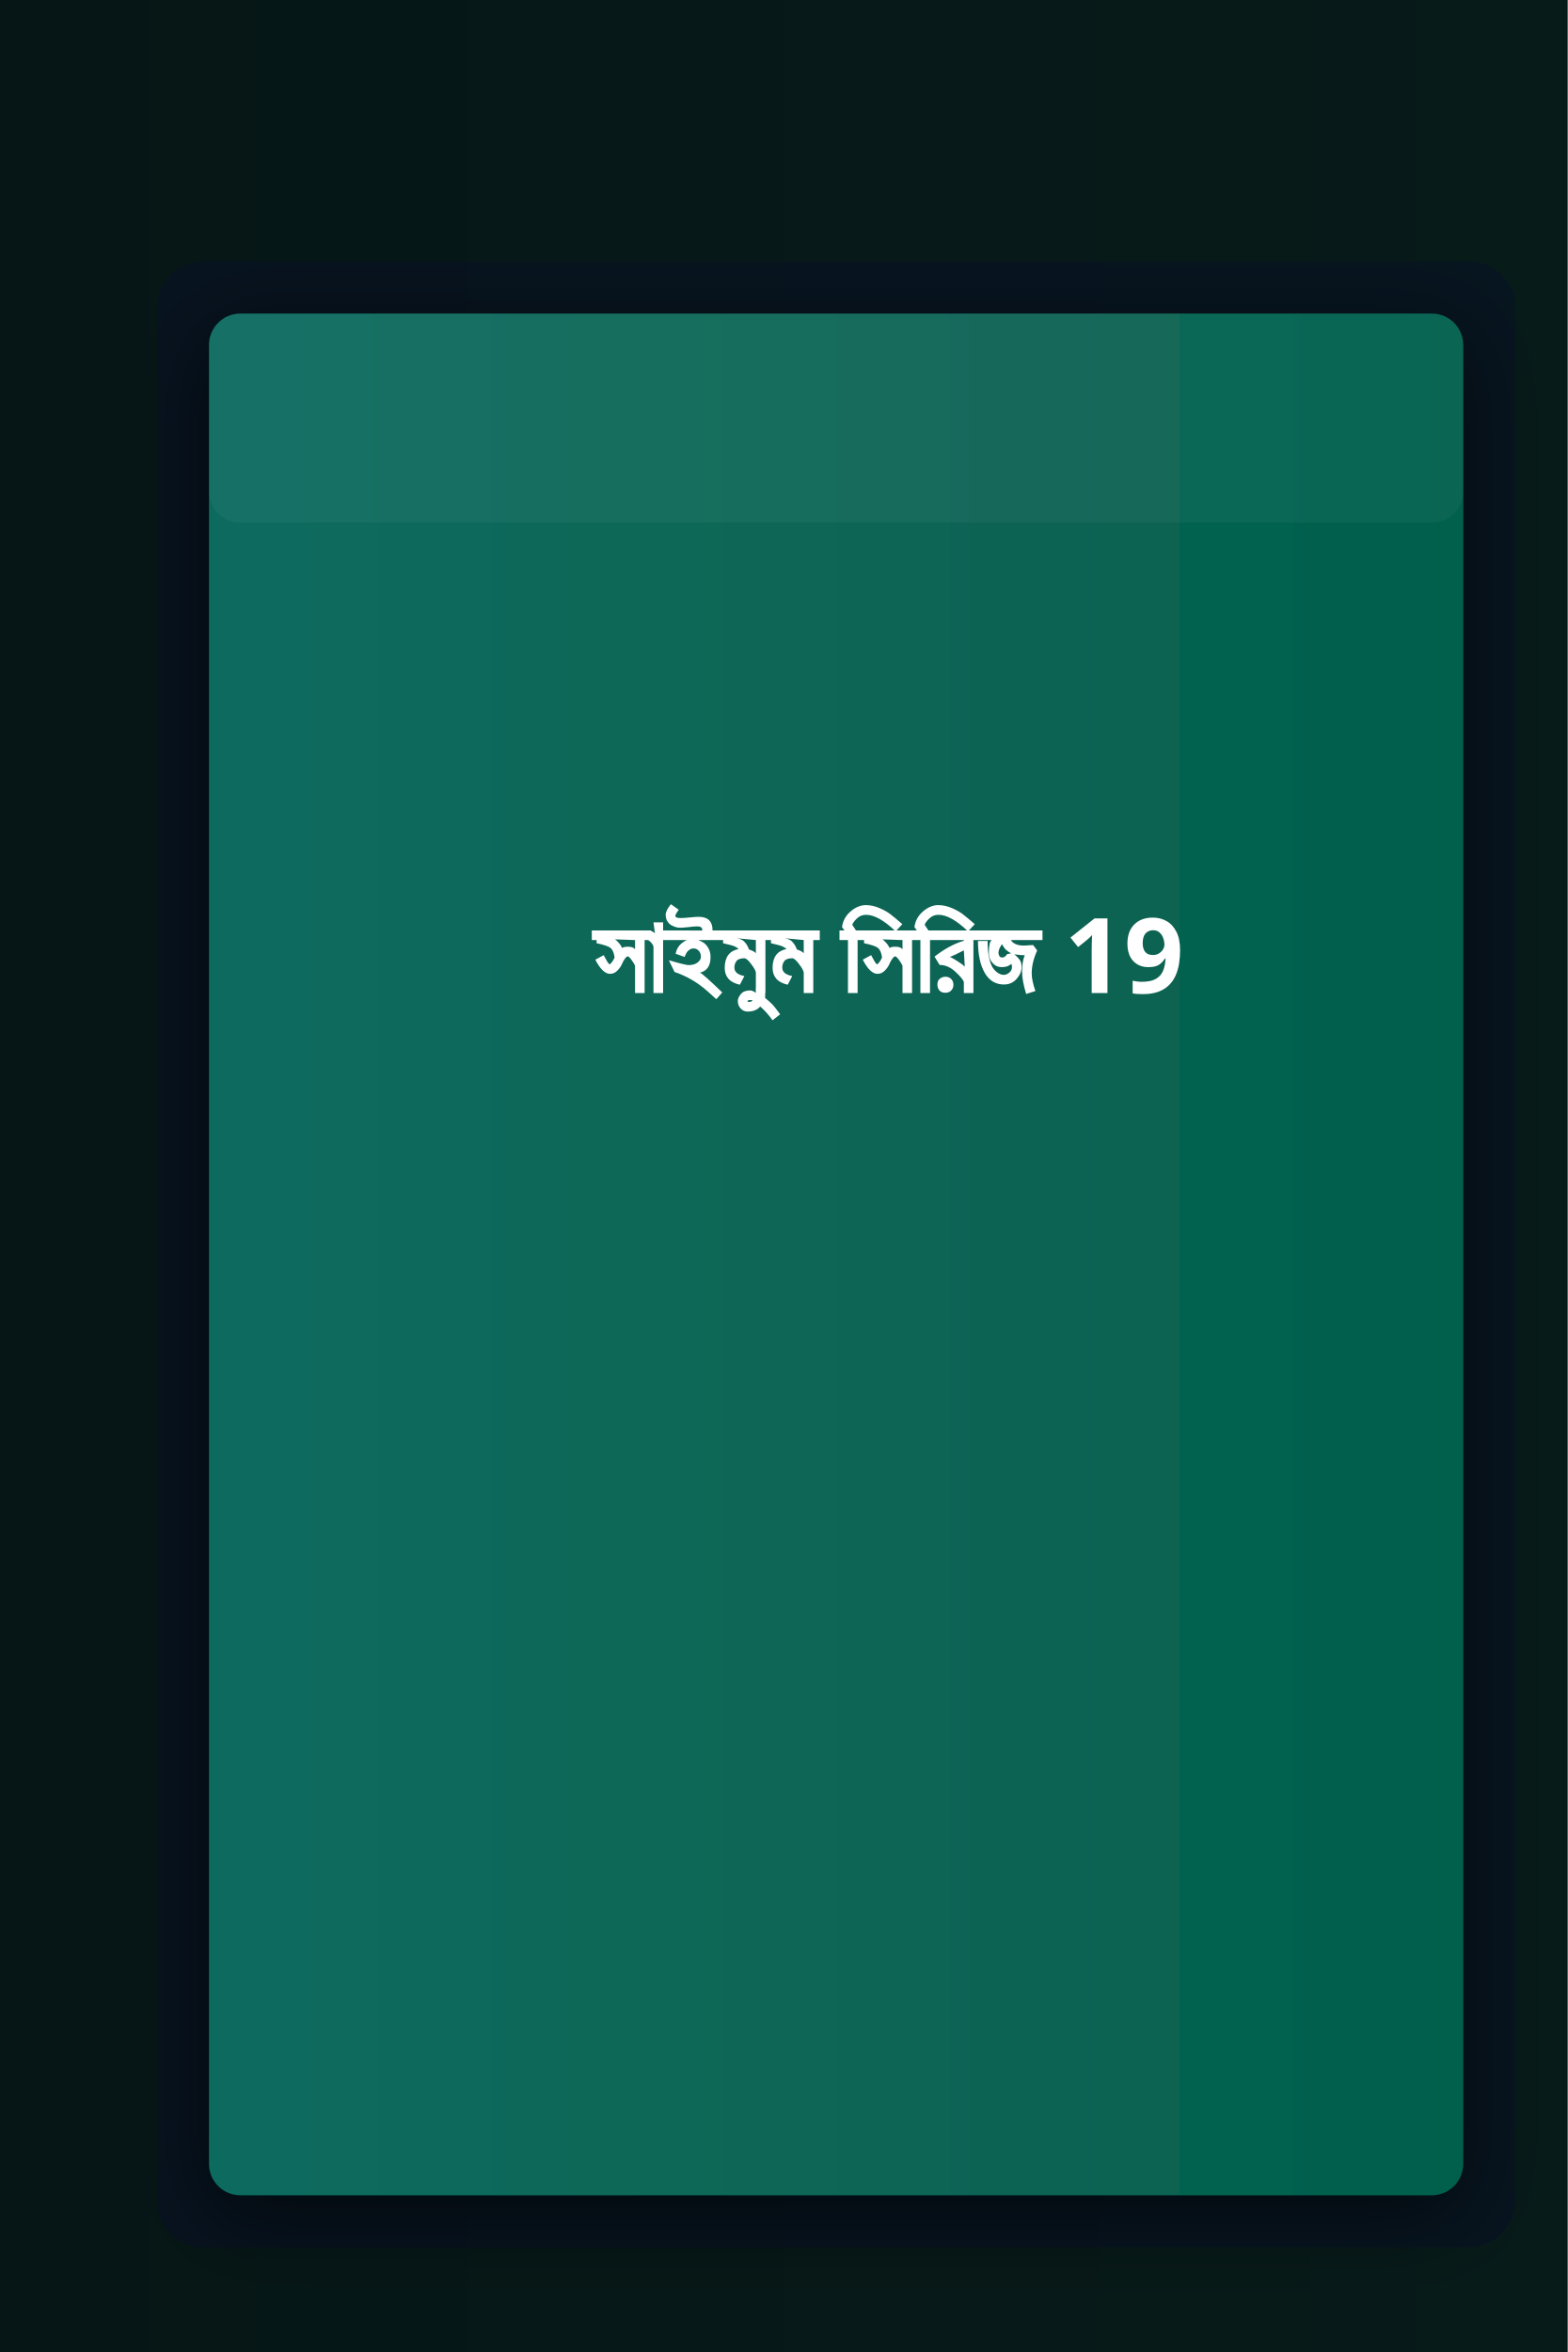
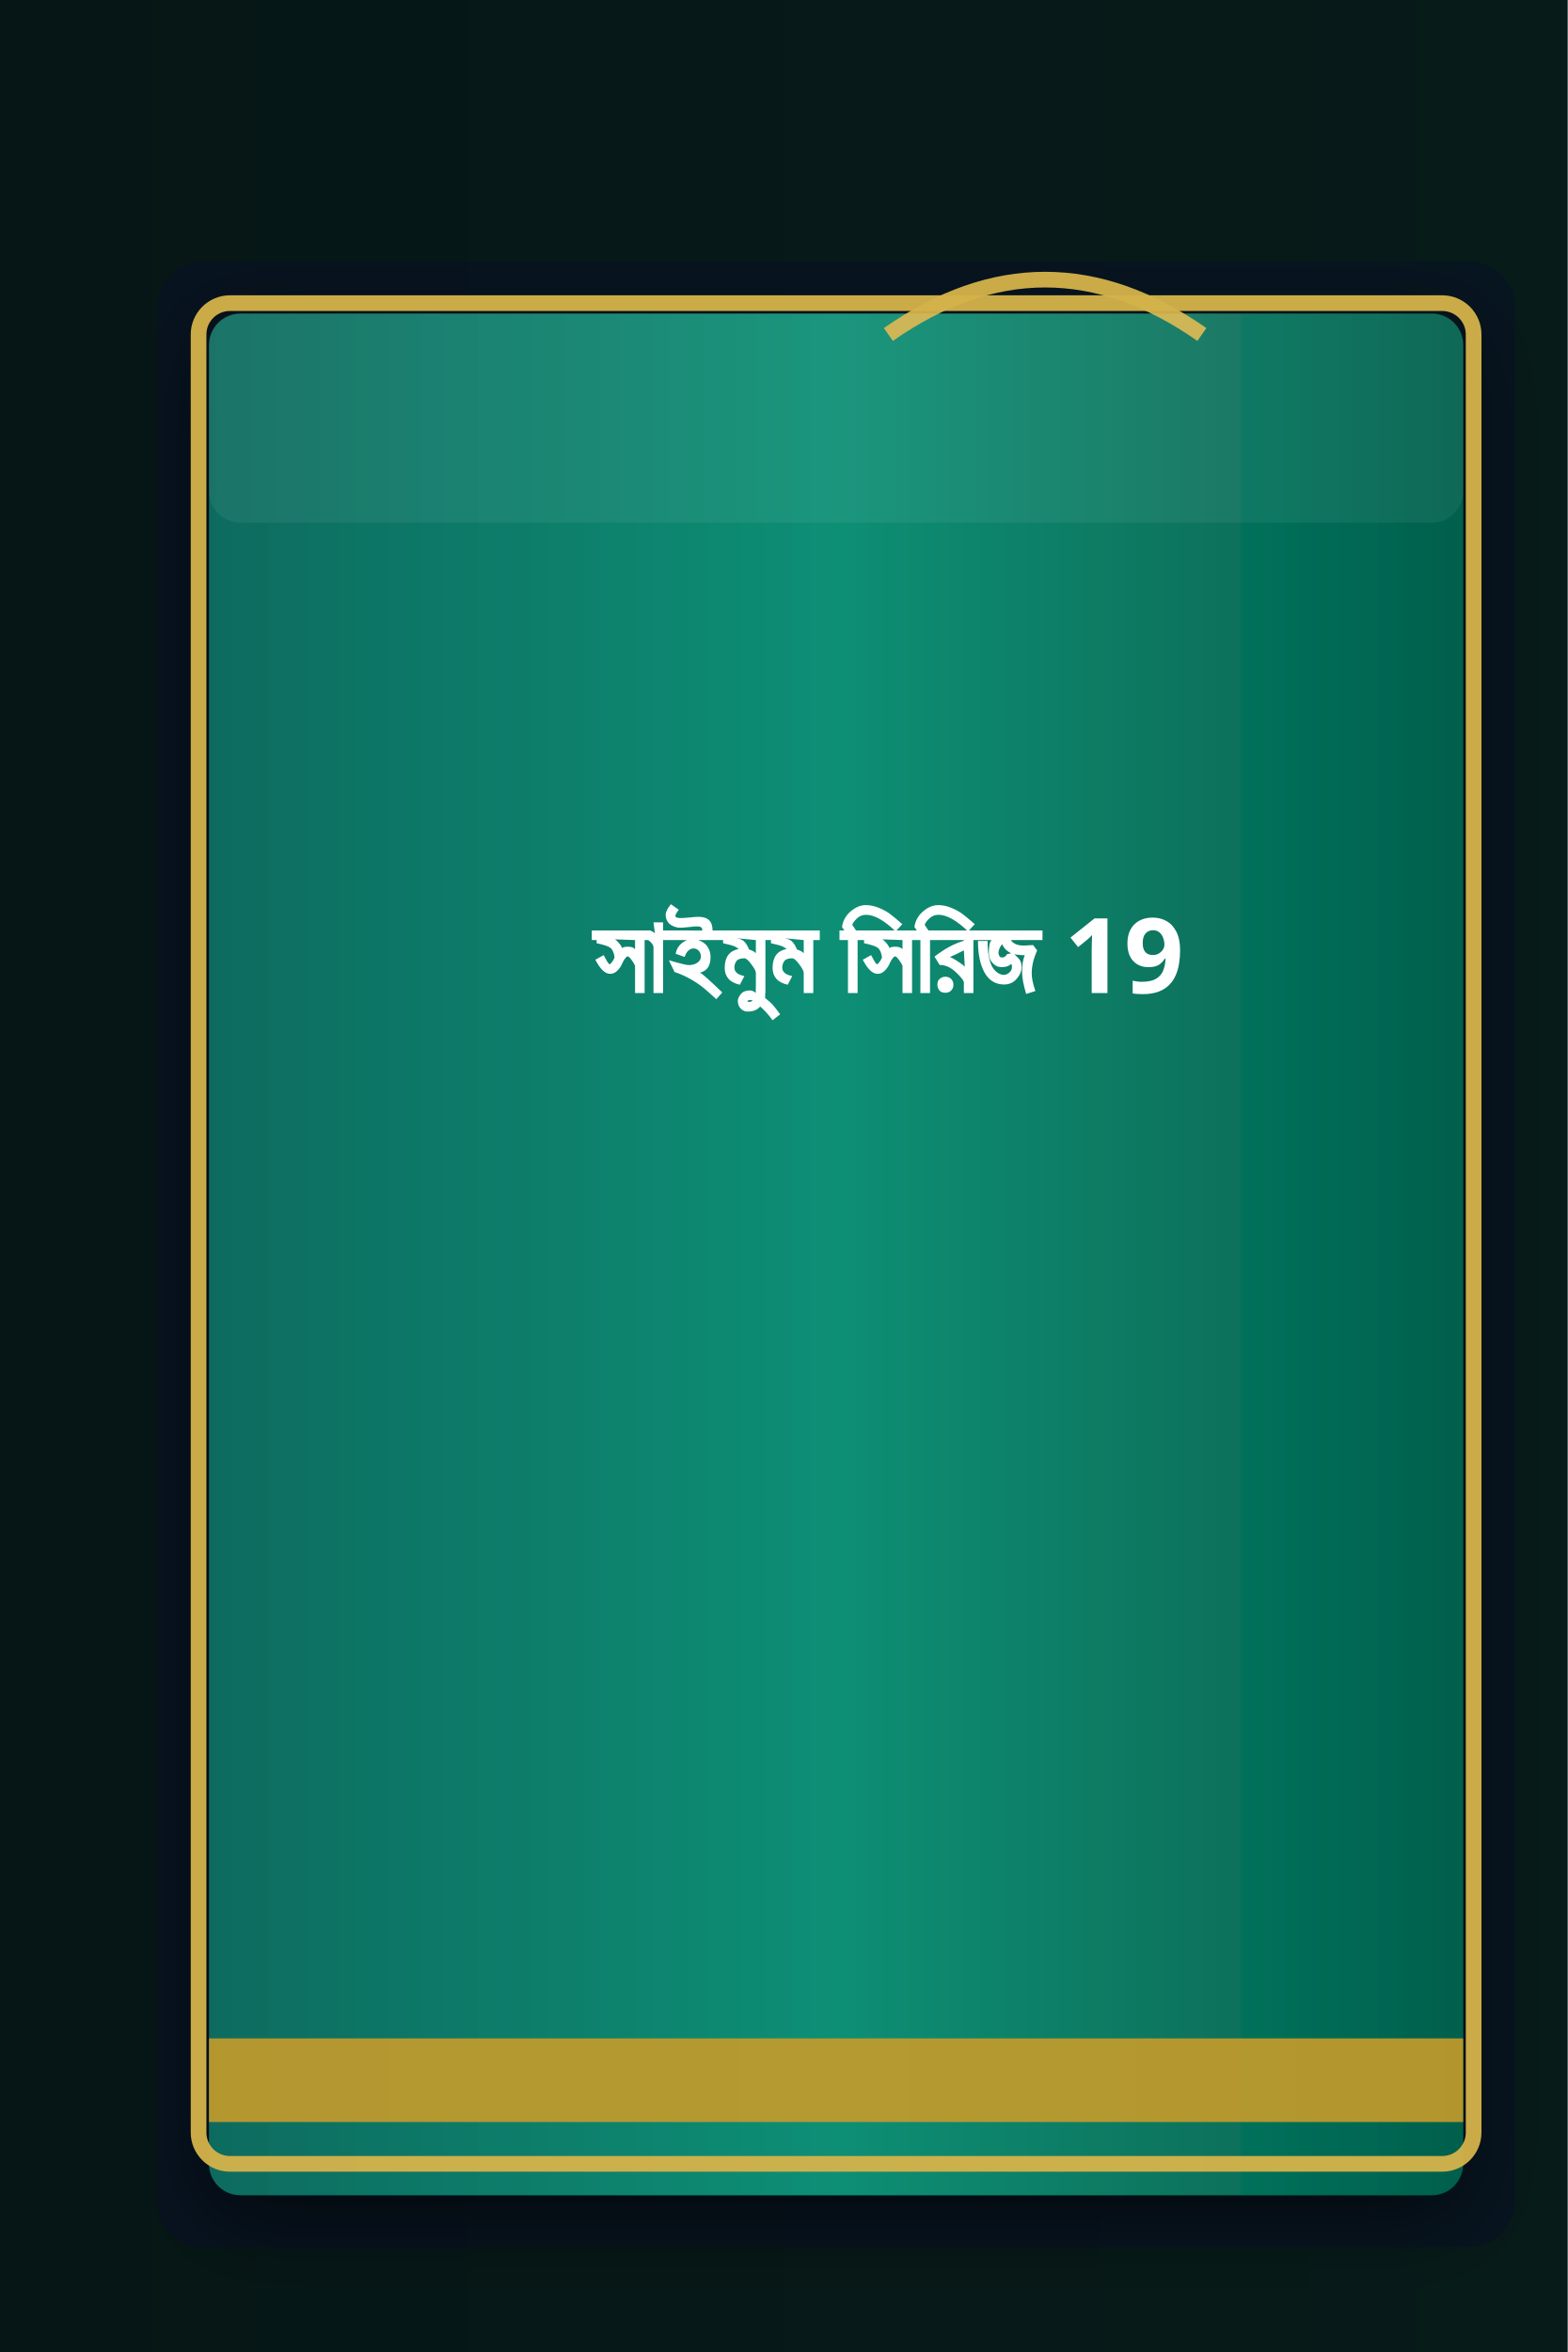
<svg xmlns="http://www.w3.org/2000/svg" width="600" height="900" viewBox="0 0 600 900">
  <defs>
    <linearGradient id="g" x1="0" x2="1">
      <stop offset="0%" stop-color="#061616" />
      <stop offset="100%" stop-color="#071b19" />
    </linearGradient>
    <linearGradient id="coverGrad" x1="0" x2="1">
      <stop offset="0%" stop-color="#0f6b5f" />
+       <stop offset="50%" stop-color="#0b8f75" />
      <stop offset="100%" stop-color="#04604c" />
    </linearGradient>
    <filter id="ds" x="-20%" y="-20%" width="140%" height="140%">
      <feDropShadow dx="0" dy="8" stdDeviation="16" flood-color="#000" flood-opacity="0.6" />
    </filter>
  </defs>
  <rect width="100%" height="100%" fill="url(#g)" />
  <g transform="translate(40,80)">
    <rect x="20" y="20" width="520" height="760" rx="18" fill="#071026" opacity="0.55" />
    <rect x="40" y="40" width="480" height="720" rx="12" fill="url(#coverGrad)" filter="url(#ds)" />
-     <rect x="40" y="40" width="480" height="80" rx="12" fill="rgba(255,255,255,0.04)" />
+     <rect x="36" y="36" width="488" height="712" rx="12" fill="none" stroke="#d4b24a" stroke-width="6" opacity="0.95" />
+     <path d="M300 48 C340 20 380 20 420 48" fill="none" stroke="#d4b24a" stroke-width="6" opacity="0.95" />
+     <rect x="40" y="700" width="480" height="32" fill="#c79b2a" opacity="0.9" />
+     <rect x="40" y="40" width="480" height="80" rx="12" fill="rgba(255,255,255,0.06)" />
    <text x="300" y="300" text-anchor="middle" fill="#ffffff" font-family="Noto Sans, Arial, sans-serif" style="font-weight:700;">
      <tspan x="300" dy="0" font-size="40" font-weight="700">সাইমুম সিরিজ 19</tspan>
    </text>
  </g>
</svg>
